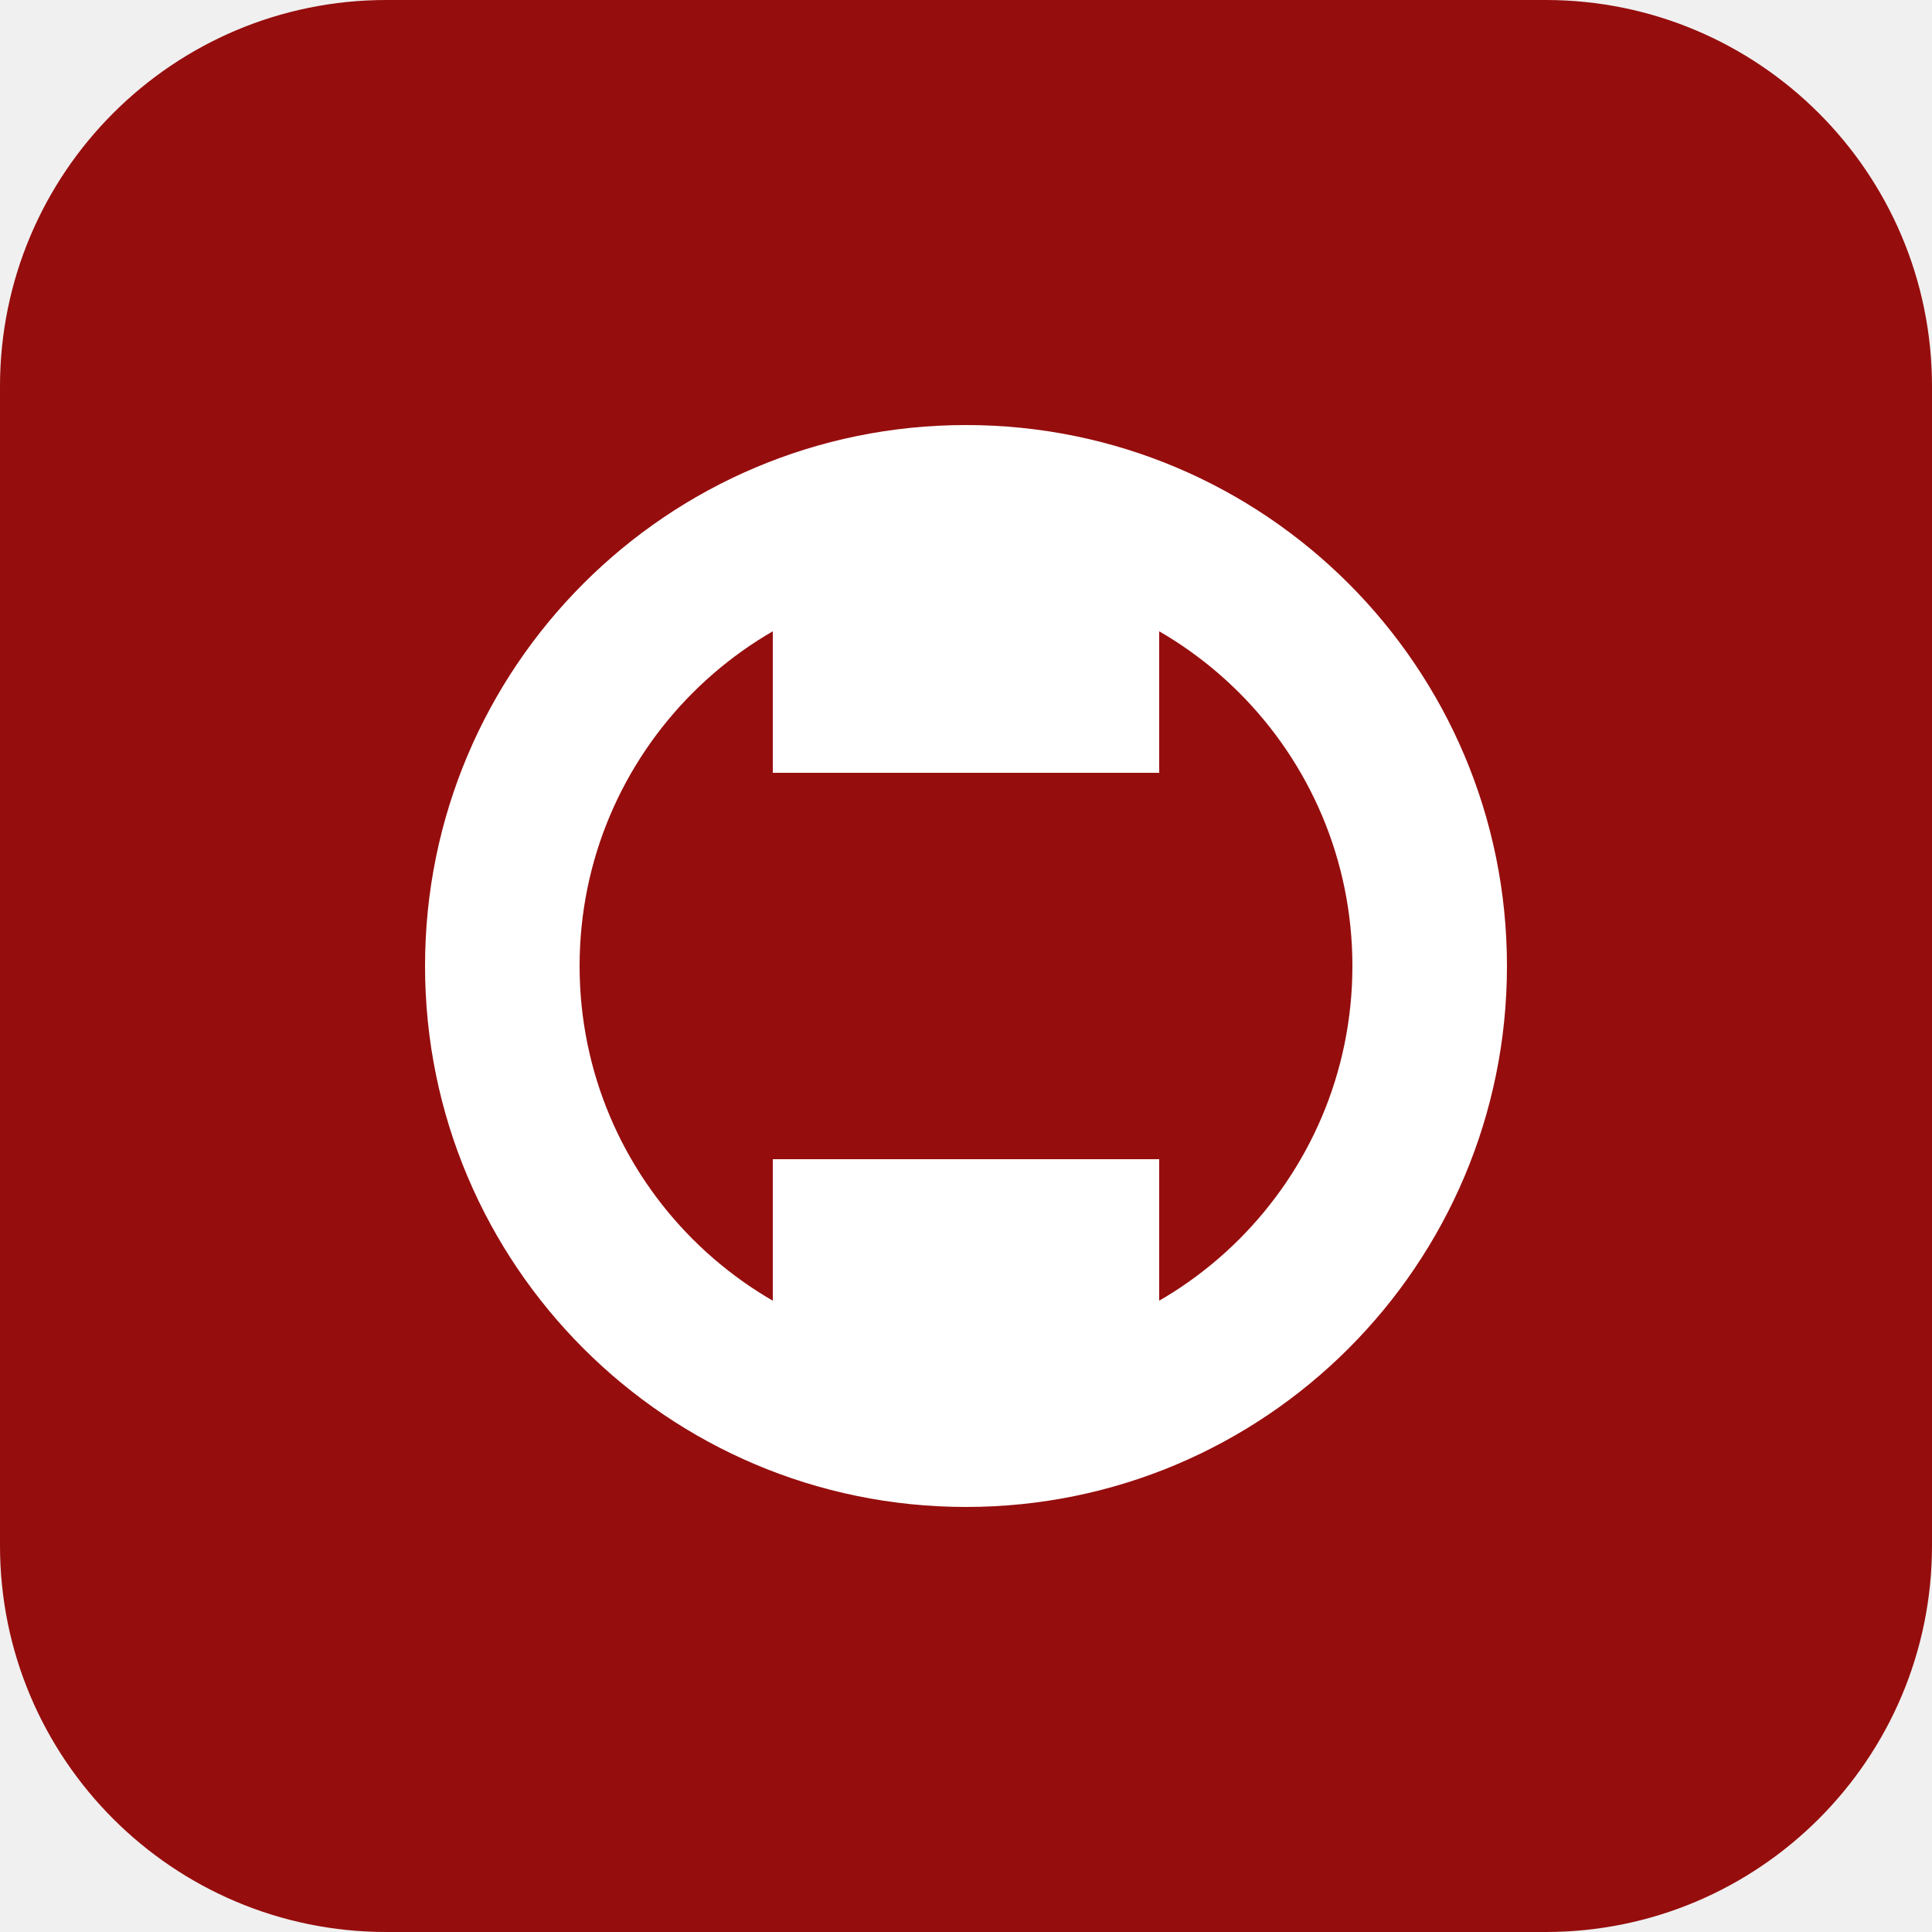
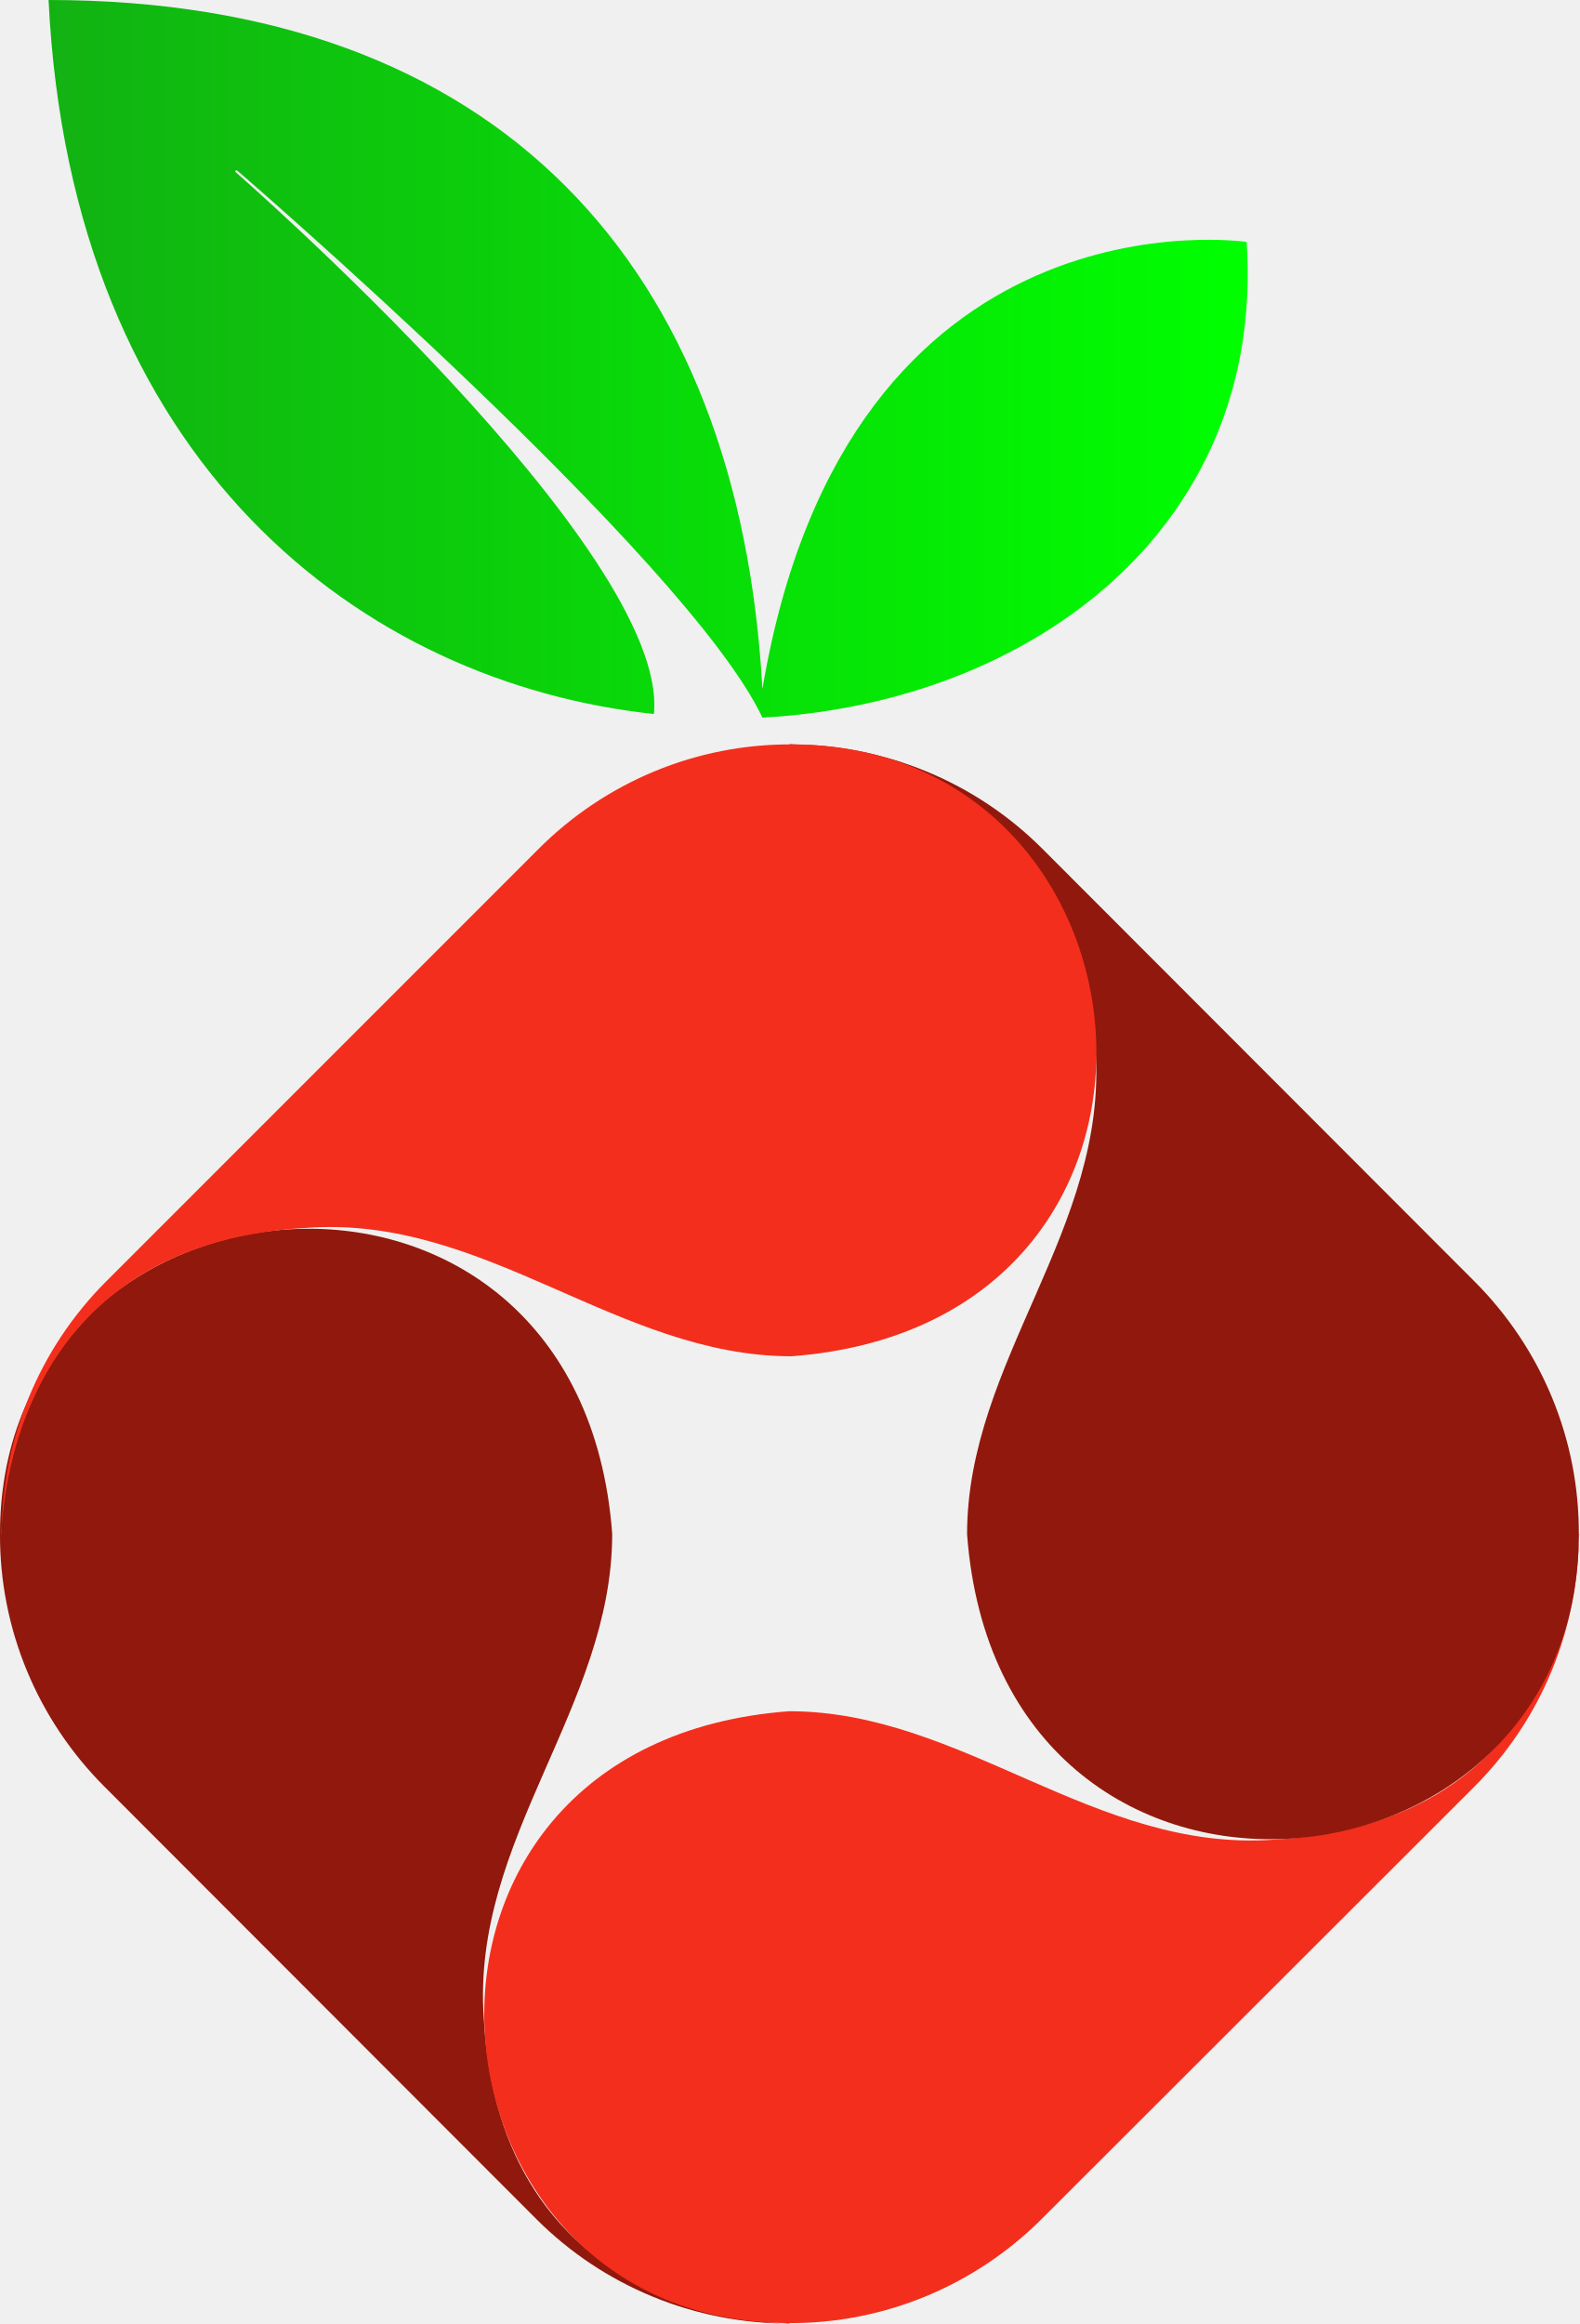
- <svg xmlns="http://www.w3.org/2000/svg" viewBox="0 0 100 100" width="100%" height="100%">
-   <rect width="100" height="100" rx="20" fill="#960D0D" />
-   <circle cx="50" cy="50" r="28" fill="#FFFFFF" />
-   <circle cx="50" cy="50" r="20" fill="#960D0D" />
-   <path d="M40 30 H60 V40 H40 Z M40 60 H60 V70 H40 Z" fill="#FFFFFF" />
+ <svg xmlns="http://www.w3.org/2000/svg" xml:space="preserve" id="Layer_1" x="0" y="0" version="1.1" viewBox="82 0 348 512">
+   <style>.st1{fill:#91180c}.st2{fill:#f42e1c}</style>
+   <linearGradient id="SVGID_1_" x1="313.659" x2="1028.964" y1="62.878" y2="62.878" gradientTransform="matrix(.3694 0 0 -.3694 -23.212 102.238)" gradientUnits="userSpaceOnUse">
+     <stop offset="0" style="stop-color:#12b212" />
+     <stop offset="1" style="stop-color:#0f0" />
+   </linearGradient>
+   <path d="M226.1 157.3C162.1 150.5 97.7 102.2 92.7 0 191.8 0 244.9 58.7 250 151.8c18.8-111.6 106.7-98.5 106.7-98.5 4.2 63.2-47.8 101.6-106.7 104.8-16.5-35-115.7-120.5-115.7-120.5-.1-.1-.3-.1-.4 0q-.15.15 0 .3s95.7 83.4 92.2 119.4" style="fill:url(#SVGID_1_)" />
+   <path d="M256 512c-6.2-.4-63.9-2.6-67.4-67.4-2.8-39.4 28.3-68.5 28.3-106.7-7.1-95.4-134.9-83.6-134.9 0-.1 20.9 8.2 40.9 23 55.7l95.2 95.3c14.8 14.8 34.8 23 55.7 23" class="st1" />
+   <path d="M430 337.9c-.4 6.2-2.6 63.9-67.4 67.4-39.4 2.8-68.5-28.3-106.7-28.3-95.4 7.1-83.6 134.8 0 134.8 20.9.1 40.9-8.2 55.7-23l95.3-95.2c14.8-14.8 23-34.8 23-55.7" class="st2" />
+   <path d="M256 163.9c6.2.4 63.9 2.6 67.4 67.4 2.8 39.4-28.3 68.5-28.3 106.7 7.1 95.4 134.8 83.6 134.8 0 .1-20.9-8.2-40.9-23-55.7L311.7 187c-14.8-14.8-34.8-23-55.7-23" class="st1" />
+   <path d="M82.3 337.9c.4-6.2 2.6-63.9 67.4-67.4 39.4-2.8 68.5 28.3 106.7 28.3 95.4-7.2 83.6-134.8 0-134.8-20.9-.1-40.9 8.2-55.7 23l-95.3 95.3c-14.8 14.8-23 34.8-23 55.7" class="st2" />
</svg>
